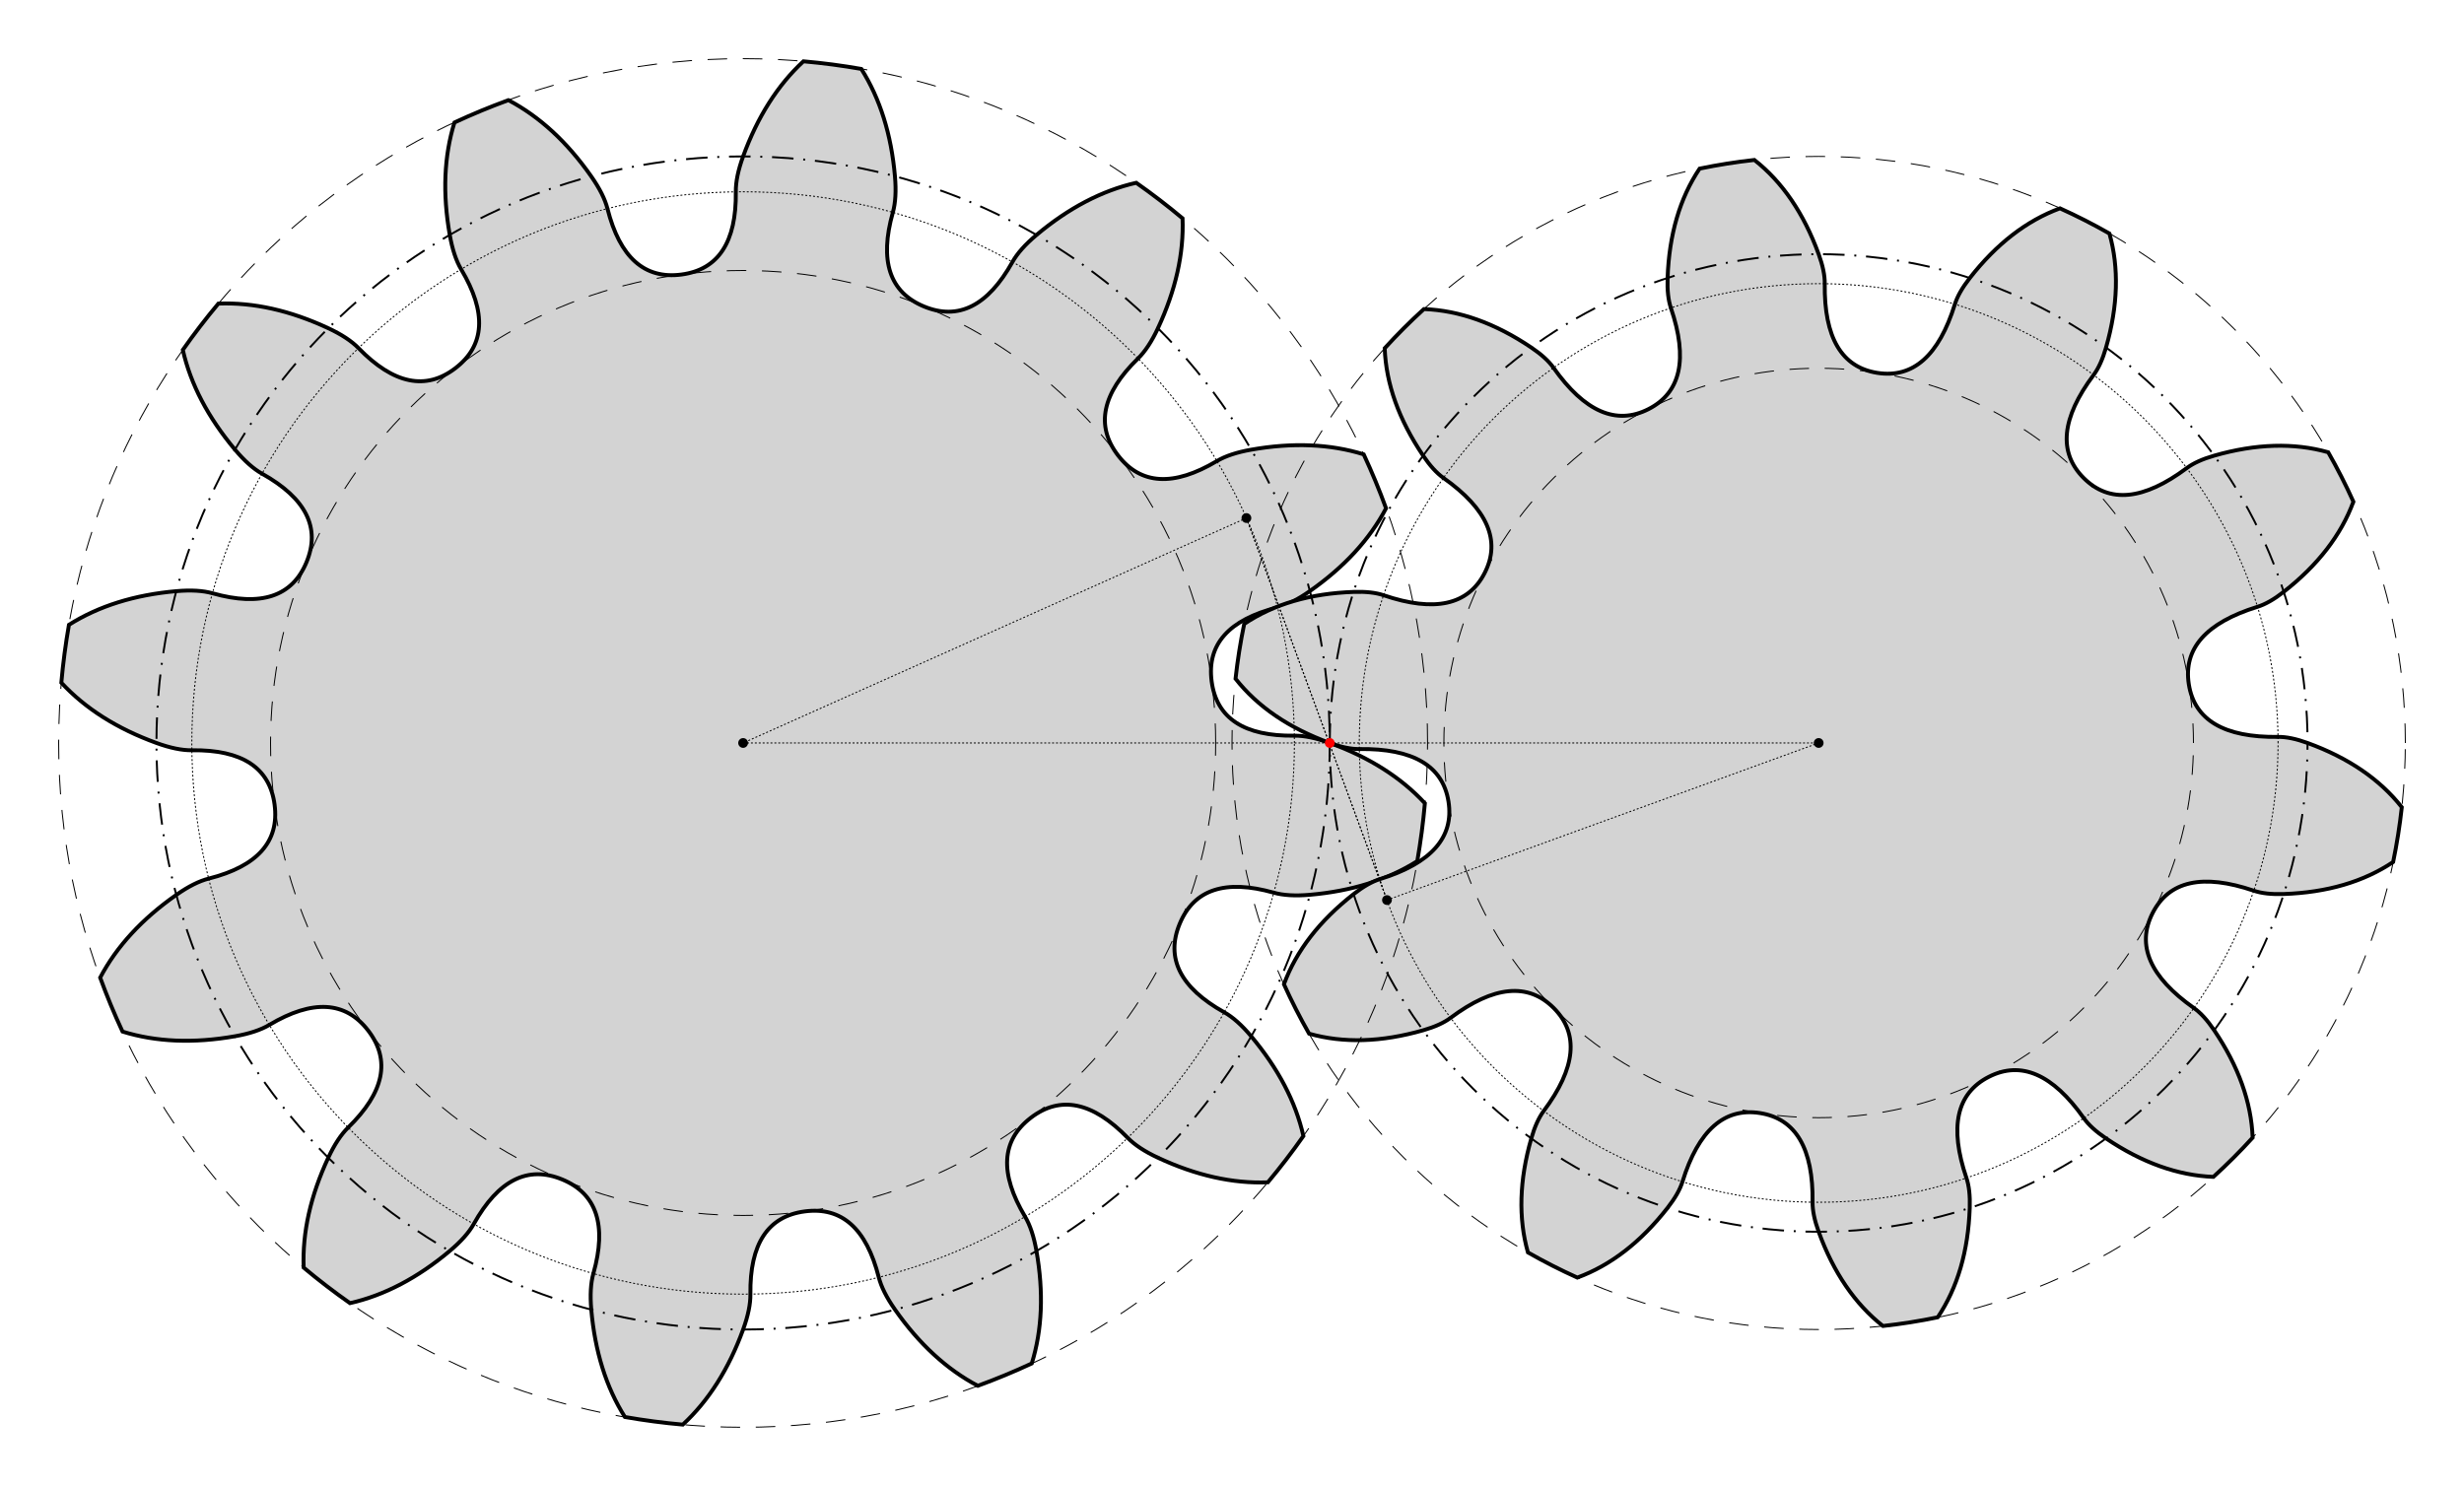
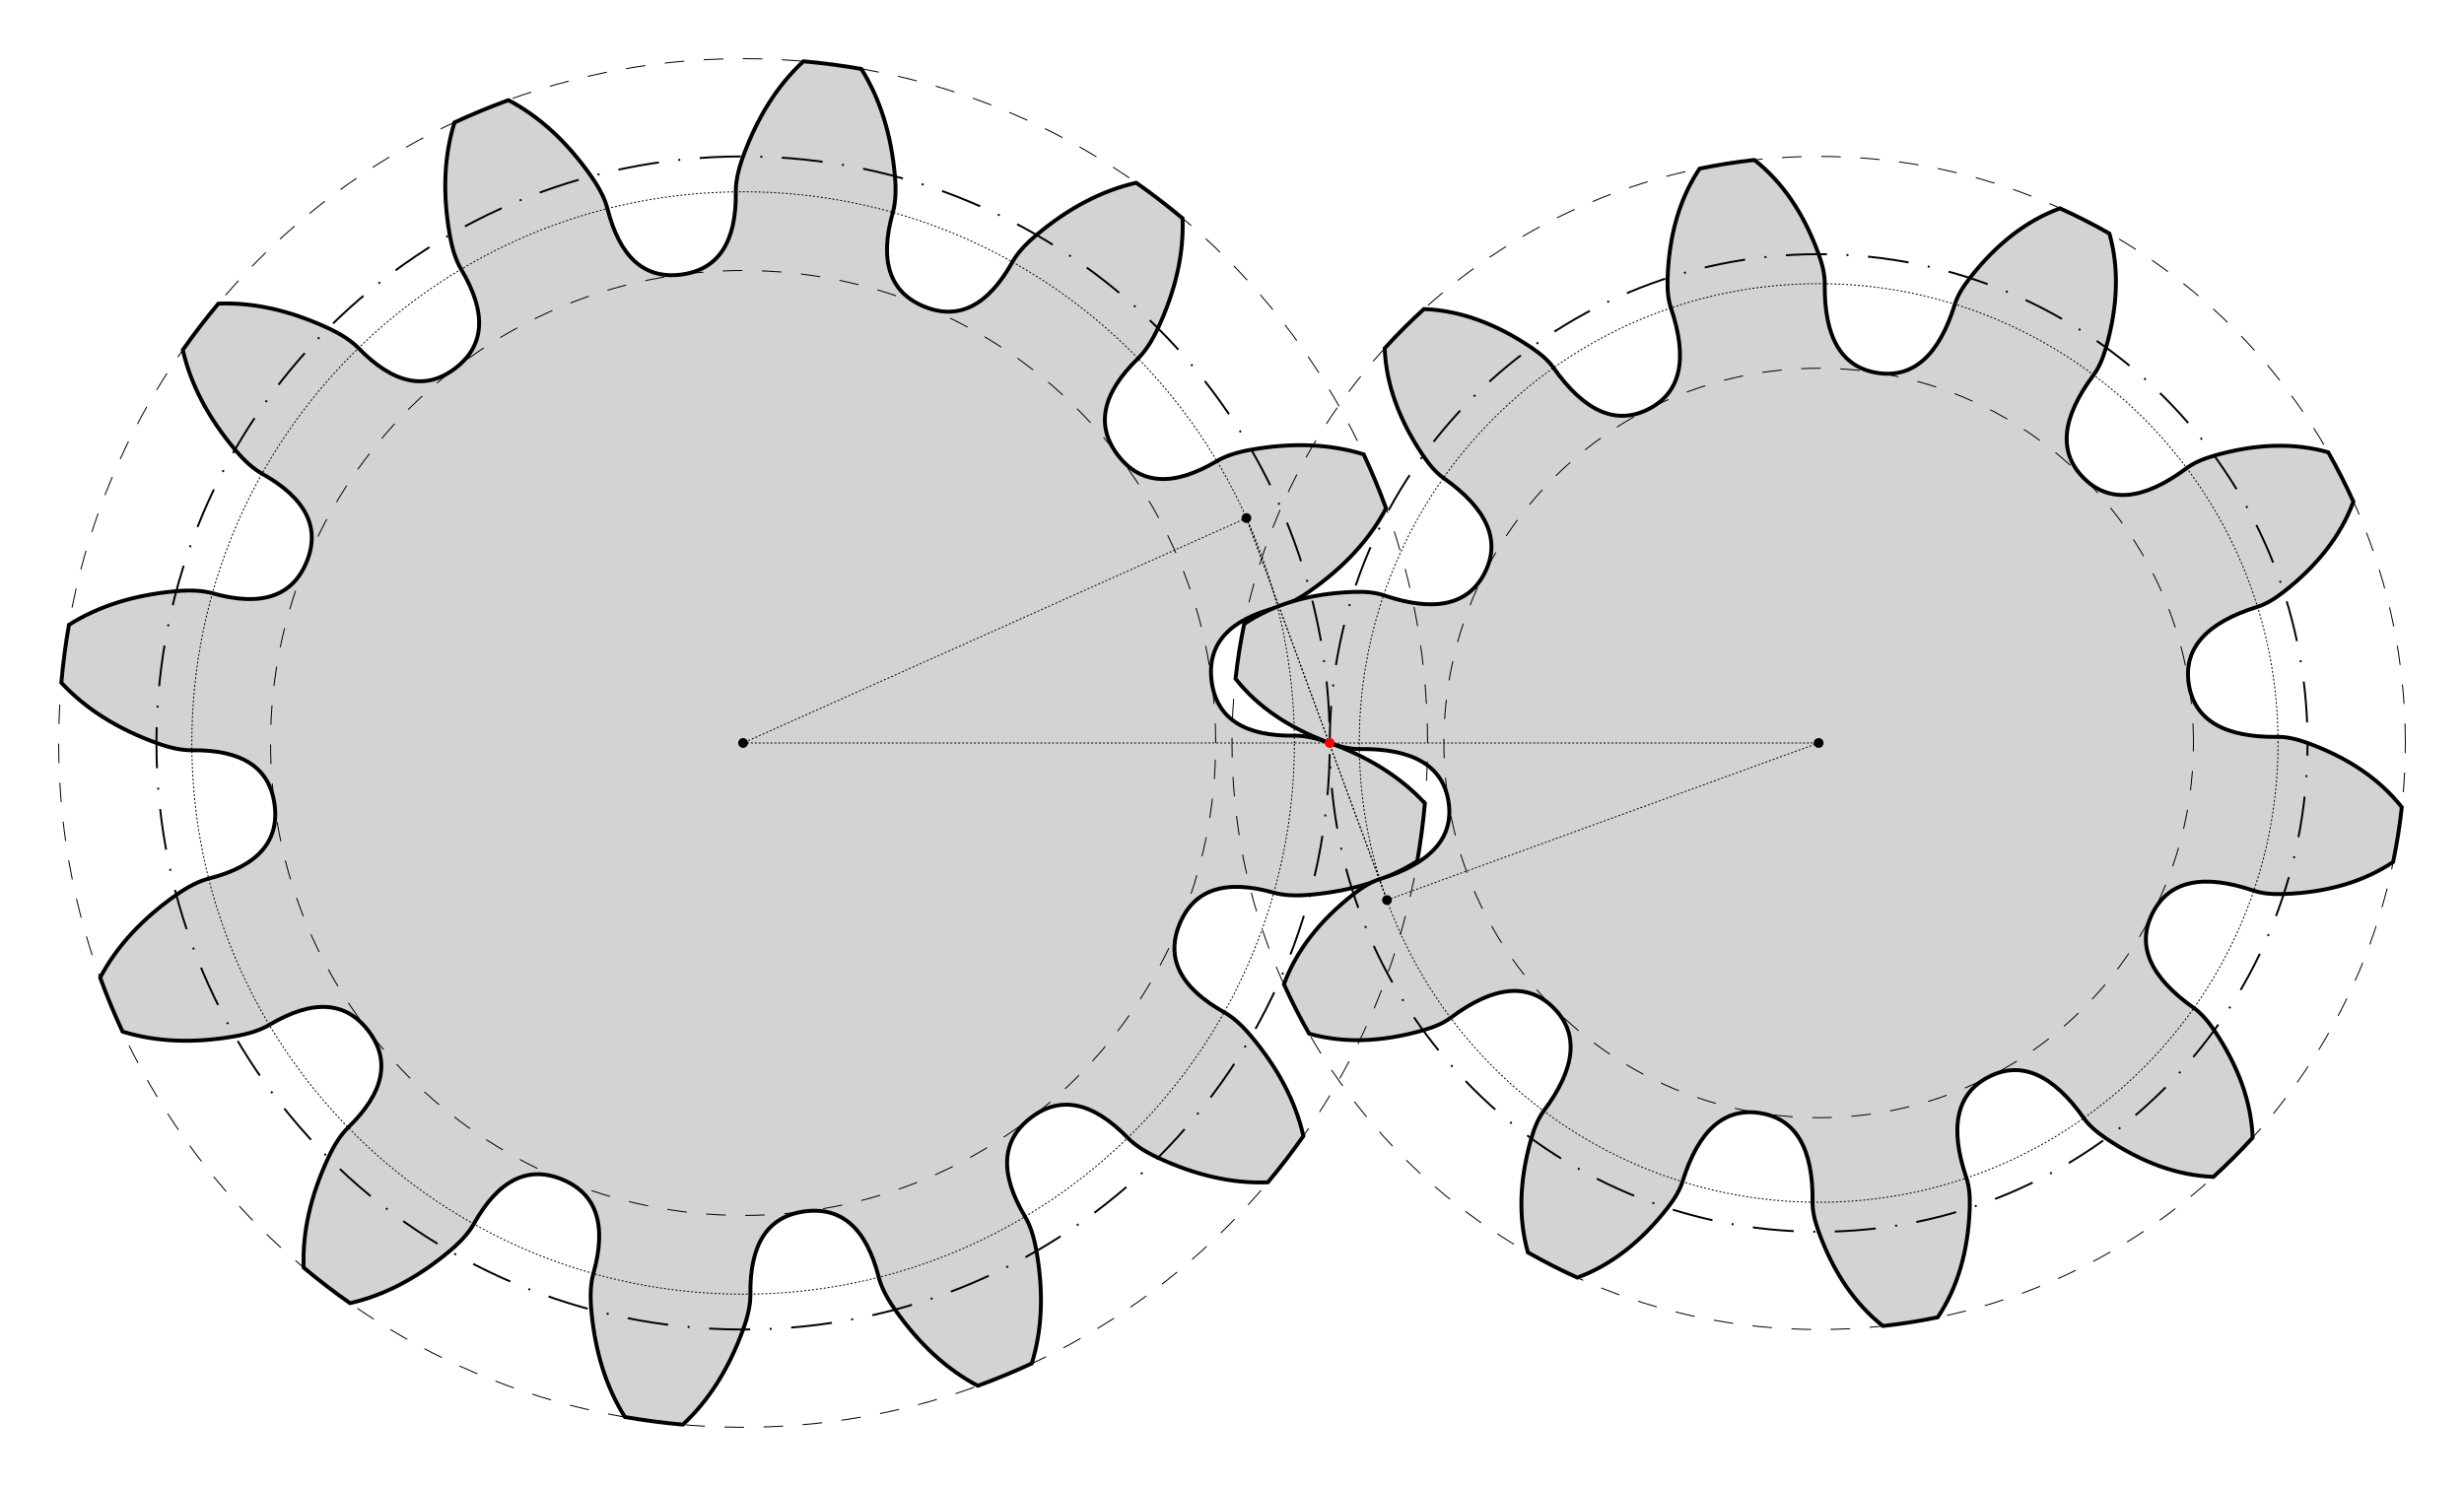
<svg xmlns="http://www.w3.org/2000/svg" width="126mm" height="76mm" viewBox="-38 -38 126 76" version="1.1" baseProfile="full">
  <style>
        path { fill: lightgrey; stroke: black; stroke-width: 0.2}
-         .helpline  { fill: none; stroke: black; stroke-width: 0.05; stroke-dasharray: 1 0.8 }
+         .helpline  { fill: none; stroke: black; stroke-width: 0.05; stroke-dasharray: 1 1 }
        .dotline   { fill: none; stroke: black; stroke-width: 0.05; stroke-dasharray: 0.1 0.1 }
-         .symline   { fill: none; stroke: black; stroke-width: 0.1; stroke-dasharray: 1.1 0.5 0.1 0.5; stroke-dashoffset: -0.55 }
+         .symline   { fill: none; stroke: black; stroke-width: 0.1; stroke-dasharray: 2.1 1.0 0.1 1.0; stroke-dashoffset: -1.05 }
    </style>
  <g transform="scale(-1 -1) rotate(7.5)">
    <path d="M -6.254 23.342 Q -3.495 24.081 -4.049 27.899 Q -4.158 28.651 -3.916 29.743 Q -3.218 32.892 -1.493 34.968 A 35.000 35.000 0 0 0 1.493 34.968 Q 3.218 32.892 3.916 29.743 Q 4.158 28.651 4.049 27.899 Q 3.495 24.081 6.254 23.342 Q 9.014 22.602 10.443 26.185 Q 10.724 26.891 11.481 27.716 Q 13.659 30.094 16.191 31.030 A 35.000 35.000 0 0 0 18.777 29.537 Q 19.233 26.876 18.263 23.801 Q 17.926 22.733 17.456 22.136 Q 15.067 19.107 17.087 17.087 Q 19.107 15.067 22.136 17.456 Q 22.733 17.926 23.801 18.263 Q 26.876 19.233 29.537 18.777 A 35.000 35.000 0 0 0 31.030 16.191 Q 30.094 13.659 27.716 11.481 Q 26.891 10.724 26.185 10.443 Q 22.602 9.014 23.342 6.254 Q 24.081 3.495 27.899 4.049 Q 28.651 4.158 29.743 3.916 Q 32.892 3.218 34.968 1.493 A 35.000 35.000 0 0 0 34.968 -1.493 Q 32.892 -3.218 29.743 -3.916 Q 28.651 -4.158 27.899 -4.049 Q 24.081 -3.495 23.342 -6.254 Q 22.602 -9.014 26.185 -10.443 Q 26.891 -10.724 27.716 -11.481 Q 30.094 -13.659 31.030 -16.191 A 35.000 35.000 0 0 0 29.537 -18.777 Q 26.876 -19.233 23.801 -18.263 Q 22.733 -17.926 22.136 -17.456 Q 19.107 -15.067 17.087 -17.087 Q 15.067 -19.107 17.456 -22.136 Q 17.926 -22.733 18.263 -23.801 Q 19.233 -26.876 18.777 -29.537 A 35.000 35.000 0 0 0 16.191 -31.030 Q 13.659 -30.094 11.481 -27.716 Q 10.724 -26.891 10.443 -26.185 Q 9.014 -22.602 6.254 -23.342 Q 3.495 -24.081 4.049 -27.899 Q 4.158 -28.651 3.916 -29.743 Q 3.218 -32.892 1.493 -34.968 A 35.000 35.000 0 0 0 -1.493 -34.968 Q -3.218 -32.892 -3.916 -29.743 Q -4.158 -28.651 -4.049 -27.899 Q -3.495 -24.081 -6.254 -23.342 Q -9.014 -22.602 -10.443 -26.185 Q -10.724 -26.891 -11.481 -27.716 Q -13.659 -30.094 -16.191 -31.030 A 35.000 35.000 0 0 0 -18.777 -29.537 Q -19.233 -26.876 -18.263 -23.801 Q -17.926 -22.733 -17.456 -22.136 Q -15.067 -19.107 -17.087 -17.087 Q -19.107 -15.067 -22.136 -17.456 Q -22.733 -17.926 -23.801 -18.263 Q -26.876 -19.233 -29.537 -18.777 A 35.000 35.000 0 0 0 -31.030 -16.191 Q -30.094 -13.659 -27.716 -11.481 Q -26.891 -10.724 -26.185 -10.443 Q -22.602 -9.014 -23.342 -6.254 Q -24.081 -3.495 -27.899 -4.049 Q -28.651 -4.158 -29.743 -3.916 Q -32.892 -3.218 -34.968 -1.493 A 35.000 35.000 0 0 0 -34.968 1.493 Q -32.892 3.218 -29.743 3.916 Q -28.651 4.158 -27.899 4.049 Q -24.081 3.495 -23.342 6.254 Q -22.602 9.014 -26.185 10.443 Q -26.891 10.724 -27.716 11.481 Q -30.094 13.659 -31.030 16.191 A 35.000 35.000 0 0 0 -29.537 18.777 Q -26.876 19.233 -23.801 18.263 Q -22.733 17.926 -22.136 17.456 Q -19.107 15.067 -17.087 17.087 Q -15.067 19.107 -17.456 22.136 Q -17.926 22.733 -18.263 23.801 Q -19.233 26.876 -18.777 29.537 A 35.000 35.000 0 0 0 -16.191 31.030 Q -13.659 30.094 -11.481 27.716 Q -10.724 26.891 -10.443 26.185 Q -9.014 22.602 -6.254 23.342 C">
      <animateTransform attributeName="transform" attributeType="XML" type="rotate" from="0" to="360" dur="30s" repeatCount="indefinite" />
    </path>
  </g>
  <g transform="scale(1 -1) translate(55 0) rotate(9)">
    <path d="M -5.922 18.227 Q -3.282 19.085 -3.982 23.152 Q -4.089 23.777 -3.911 24.692 Q -3.276 27.960 -1.418 29.966 A 30.000 30.000 0 0 0 1.418 29.966 Q 3.276 27.960 3.911 24.692 Q 4.089 23.777 3.982 23.152 Q 3.282 19.085 5.922 18.227 Q 8.563 17.369 10.388 21.071 Q 10.668 21.639 11.350 22.275 Q 13.785 24.546 16.466 25.077 A 30.000 30.000 0 0 0 18.761 23.410 Q 19.085 20.695 17.678 17.678 Q 17.283 16.832 16.830 16.390 Q 13.873 13.511 15.505 11.265 Q 17.137 9.019 20.789 10.941 Q 21.349 11.236 22.275 11.350 Q 25.580 11.756 28.062 10.609 A 30.000 30.000 0 0 0 28.938 7.911 Q 27.604 5.525 24.692 3.911 Q 23.876 3.459 23.250 3.368 Q 19.165 2.776 19.165 0.000 Q 19.165 -2.776 23.250 -3.368 Q 23.876 -3.459 24.692 -3.911 Q 27.604 -5.525 28.938 -7.911 A 30.000 30.000 0 0 0 28.062 -10.609 Q 25.580 -11.756 22.275 -11.350 Q 21.349 -11.236 20.789 -10.941 Q 17.137 -9.019 15.505 -11.265 Q 13.873 -13.511 16.830 -16.390 Q 17.283 -16.832 17.678 -17.678 Q 19.085 -20.695 18.761 -23.410 A 30.000 30.000 0 0 0 16.466 -25.077 Q 13.785 -24.546 11.350 -22.275 Q 10.668 -21.639 10.388 -21.071 Q 8.563 -17.369 5.922 -18.227 Q 3.282 -19.085 3.982 -23.152 Q 4.089 -23.777 3.911 -24.692 Q 3.276 -27.960 1.418 -29.966 A 30.000 30.000 0 0 0 -1.418 -29.966 Q -3.276 -27.960 -3.911 -24.692 Q -4.089 -23.777 -3.982 -23.152 Q -3.282 -19.085 -5.922 -18.227 Q -8.563 -17.369 -10.388 -21.071 Q -10.668 -21.639 -11.350 -22.275 Q -13.785 -24.546 -16.466 -25.077 A 30.000 30.000 0 0 0 -18.761 -23.410 Q -19.085 -20.695 -17.678 -17.678 Q -17.283 -16.832 -16.830 -16.390 Q -13.873 -13.511 -15.505 -11.265 Q -17.137 -9.019 -20.789 -10.941 Q -21.349 -11.236 -22.275 -11.350 Q -25.580 -11.756 -28.062 -10.609 A 30.000 30.000 0 0 0 -28.938 -7.911 Q -27.604 -5.525 -24.692 -3.911 Q -23.876 -3.459 -23.250 -3.368 Q -19.165 -2.776 -19.165 -0.000 Q -19.165 2.776 -23.250 3.368 Q -23.876 3.459 -24.692 3.911 Q -27.604 5.525 -28.938 7.911 A 30.000 30.000 0 0 0 -28.062 10.609 Q -25.580 11.756 -22.275 11.350 Q -21.349 11.236 -20.789 10.941 Q -17.137 9.019 -15.505 11.265 Q -13.873 13.511 -16.830 16.390 Q -17.283 16.832 -17.678 17.678 Q -19.085 20.695 -18.761 23.410 A 30.000 30.000 0 0 0 -16.466 25.077 Q -13.785 24.546 -11.350 22.275 Q -10.668 21.639 -10.388 21.071 Q -8.563 17.369 -5.922 18.227 C">
      <animateTransform attributeName="transform" attributeType="XML" type="rotate" from="0" to="360" dur="25s" repeatCount="indefinite" />
    </path>
  </g>
  <g transform="scale(1 -1) translate(55 0)">
    <circle class="helpline" r="30.0" />
    <circle class="symline" r="25.0" />
    <circle class="dotline" r="23.492" />
    <circle class="helpline" r="19.165" />
  </g>
  <g transform="scale(1 -1)">
    <circle class="helpline" r="35.0" />
    <circle class="symline" r="30.0" />
    <circle class="dotline" r="28.191" />
    <circle class="helpline" r="24.165" />
  </g>
  <g transform="scale(1 -1) translate(30 0)">
    <circle cx="-30" r="0.25" fill="black" />
    <circle cx="25" r="0.25" fill="black" />
    <line class="dotline" x1="-30" y1="0" x2="25" y2="0" />
    <circle cx="-4.263" cy="11.504" r="0.25" fill="black" />
    <circle cx="2.925" cy="-8.035" r="0.25" fill="black" />
    <line class="dotline" x1="-4.263" y1="11.504" x2="2.925" y2="-8.035" />
    <line class="dotline" x1="-4.263" y1="11.504" x2="-30" y2="0" />
    <line class="dotline" x1="25" y1="0" x2="2.925" y2="-8.035" />
    <line class="dotline" x1="-4.263" y1="11.504" x2="2.925" y2="-8.035" />
    <circle r="0.25" fill="red">
      <animateTransform attributeName="transform" attributeType="XML" type="translate" from="-2.524 6.935" to="2.524 -6.935" dur="2.5s" repeatCount="indefinite" />
    </circle>
  </g>
</svg>
